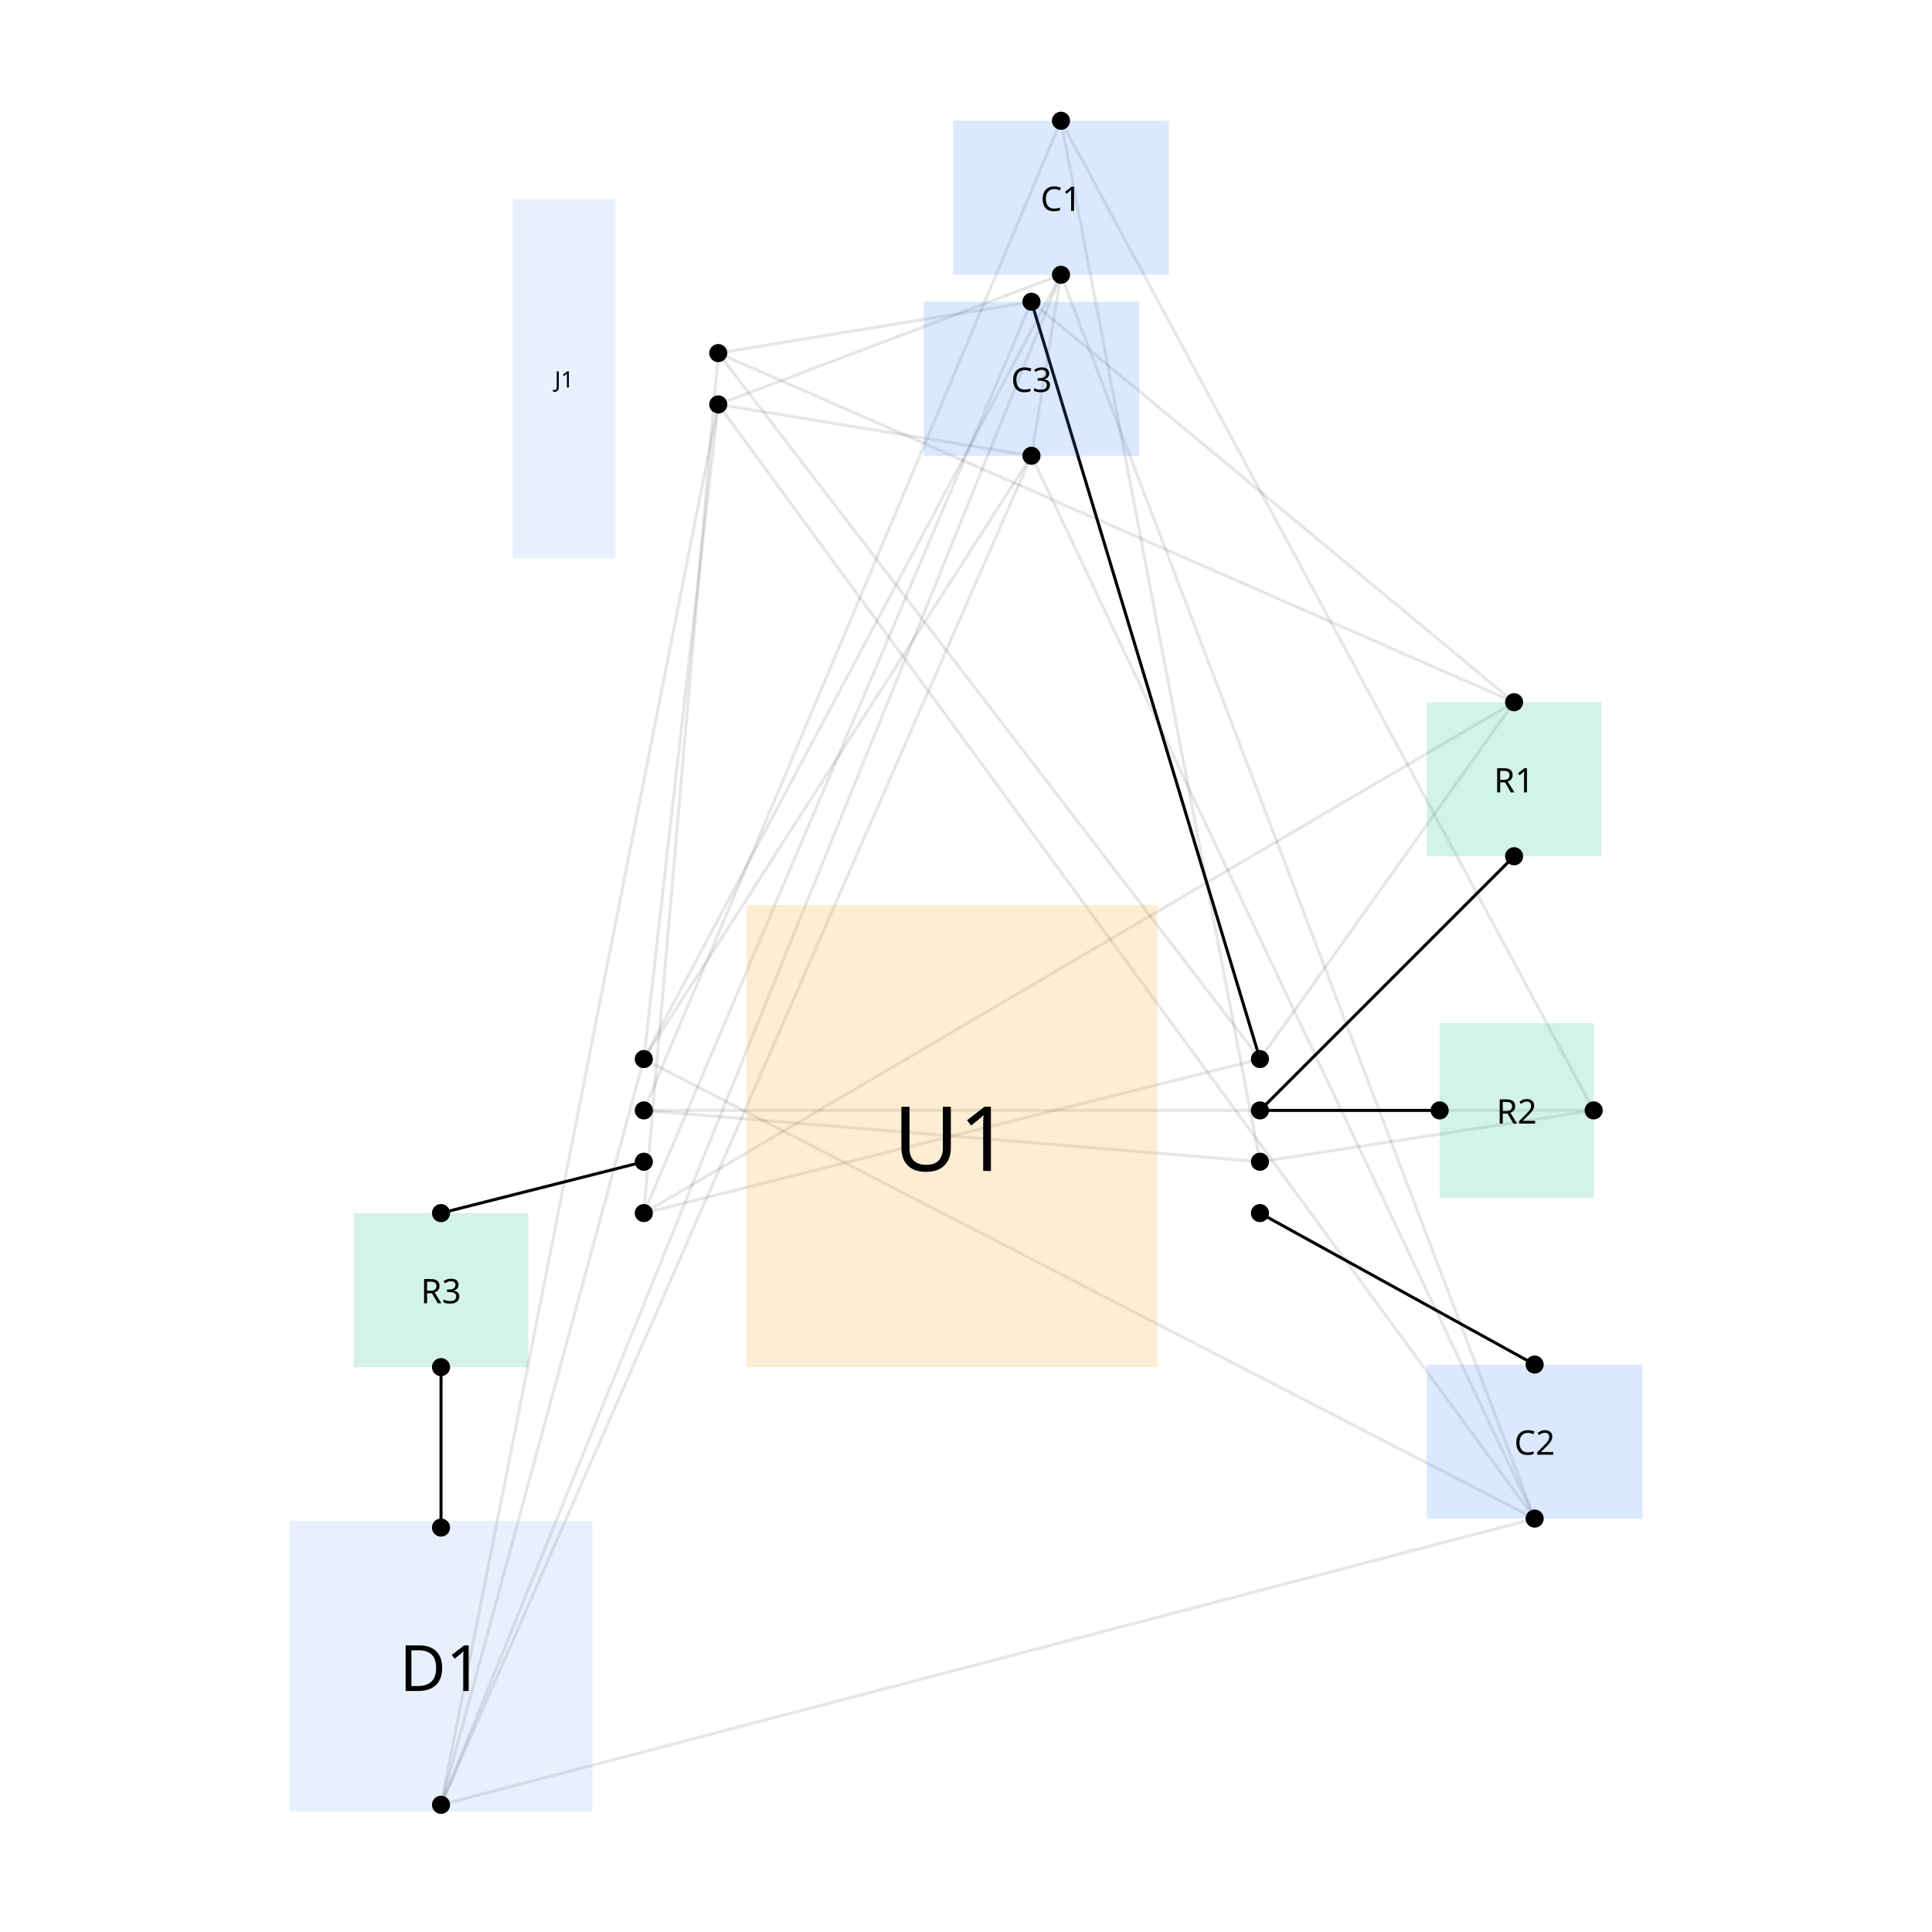
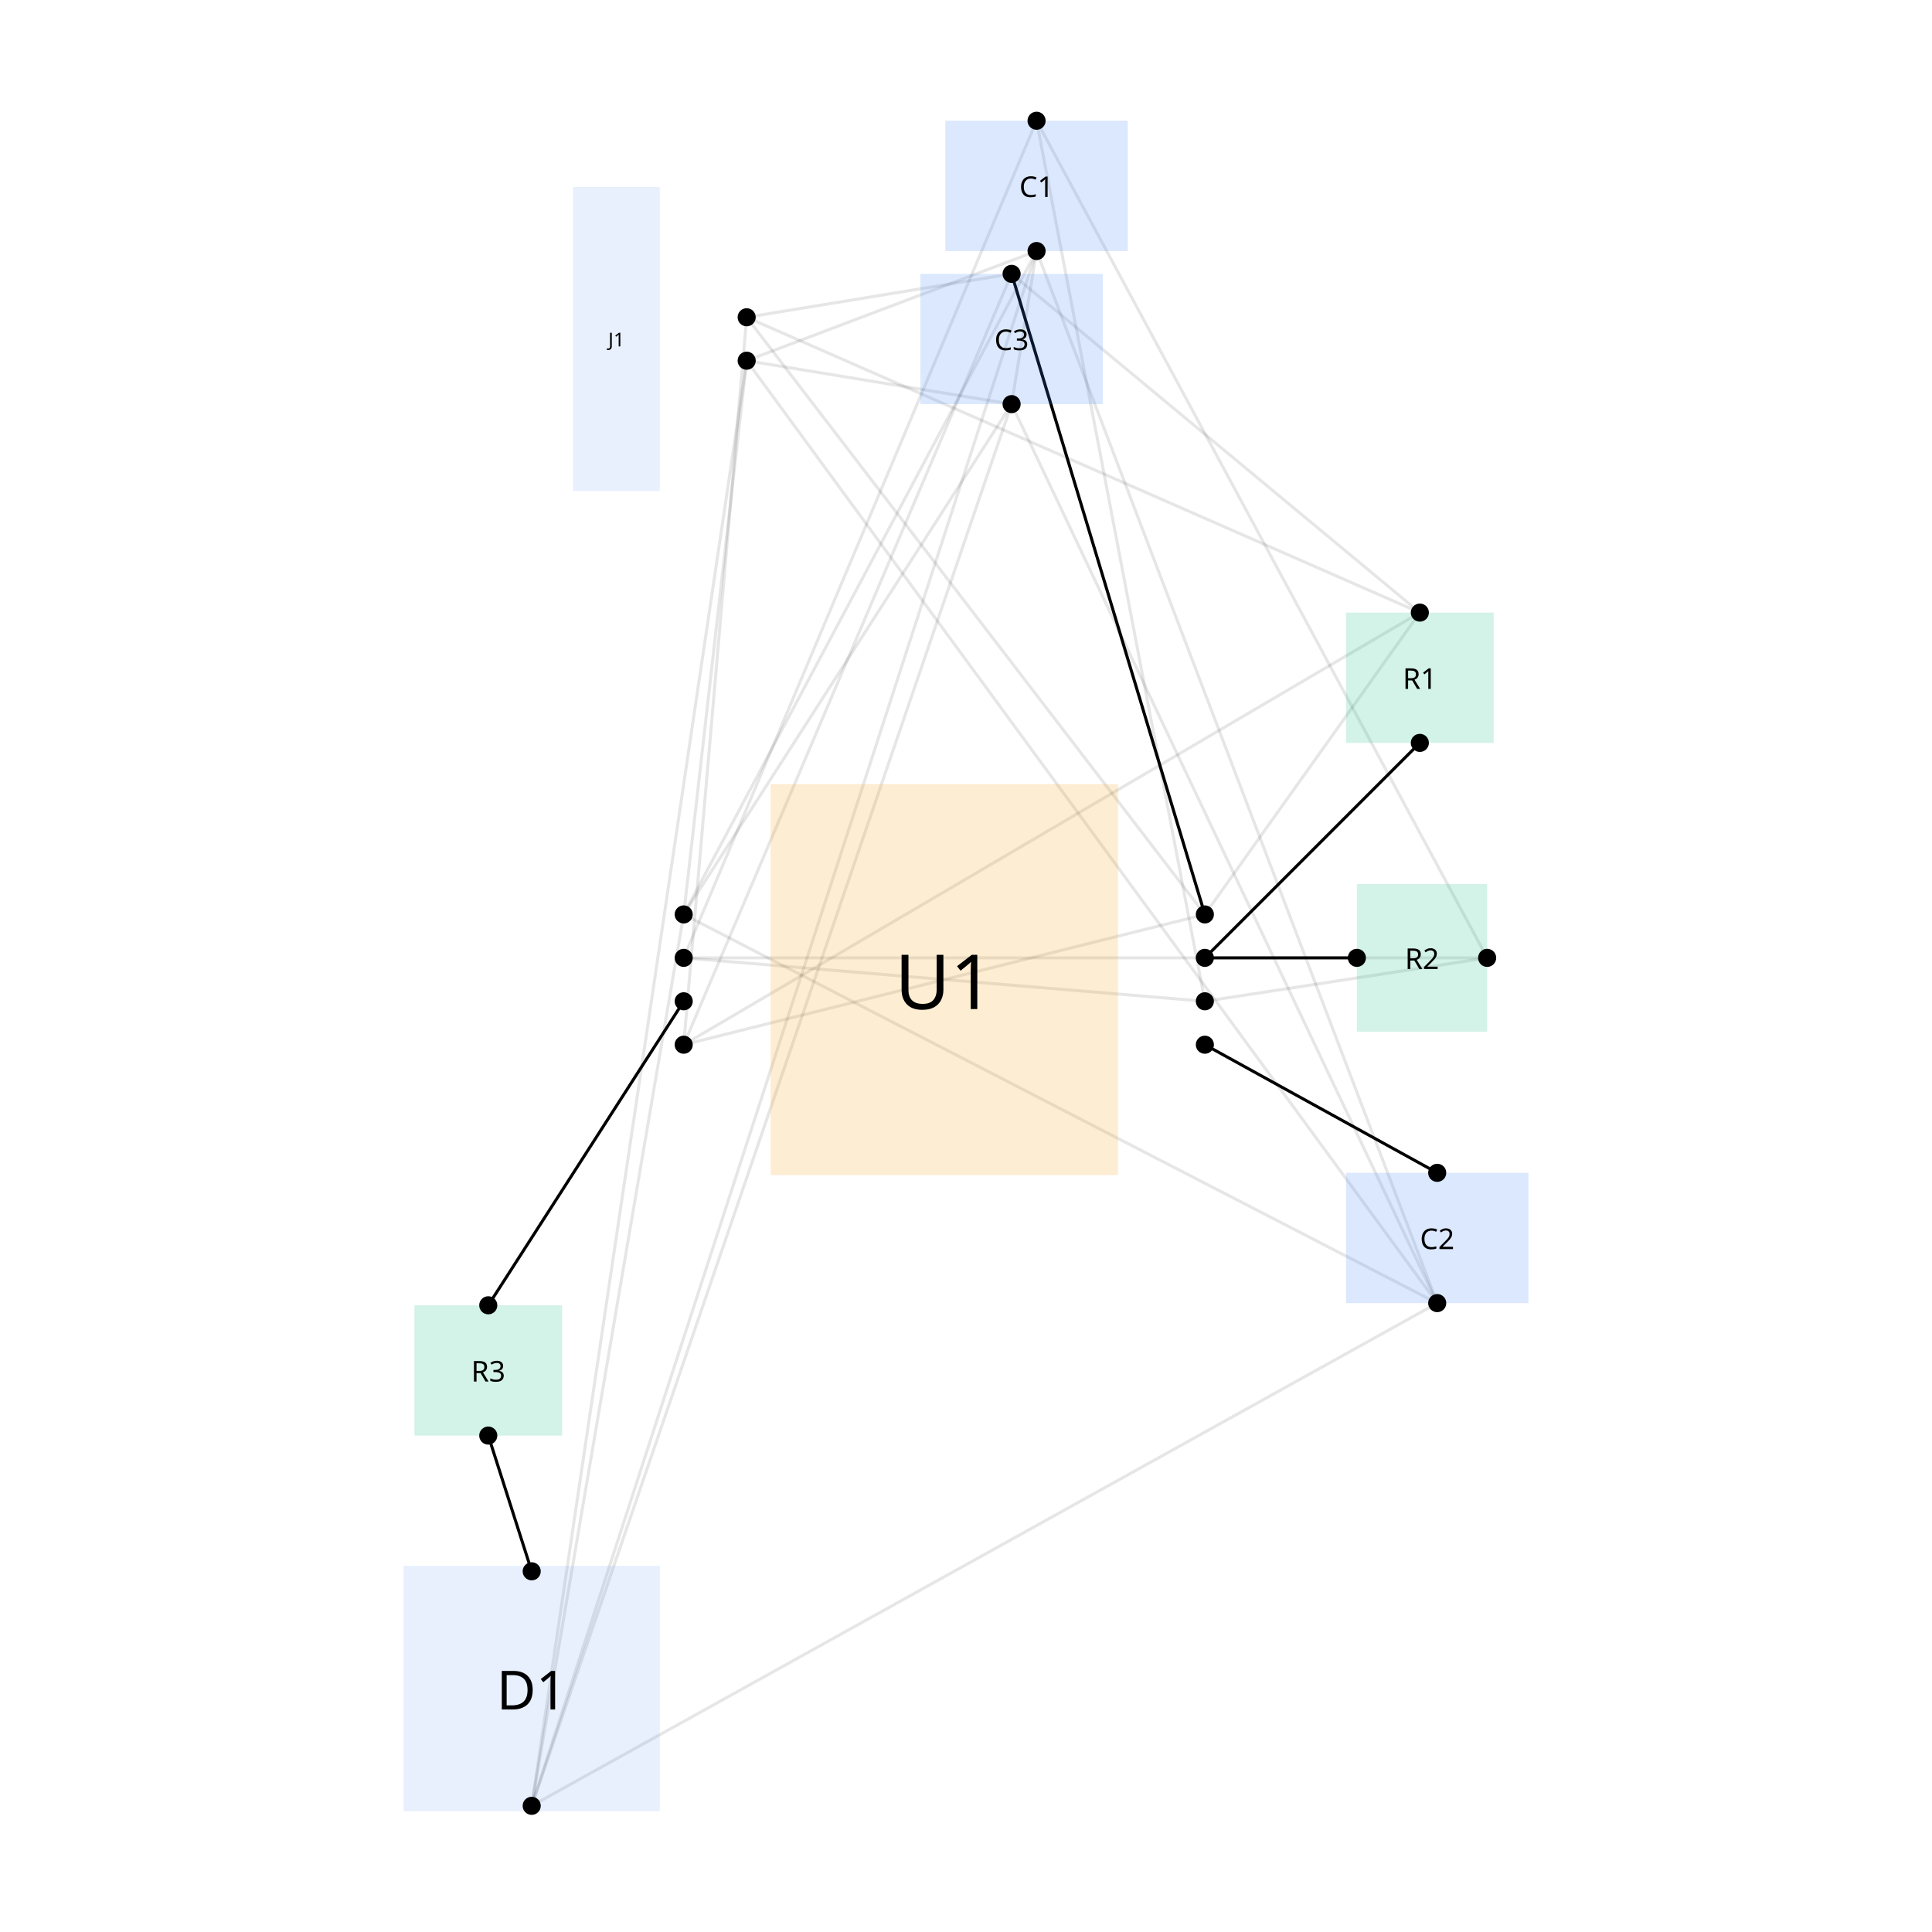
<svg xmlns="http://www.w3.org/2000/svg" width="640" height="640" viewBox="0 0 640 640">
  <rect width="100%" height="100%" fill="white" />
  <g>
-     <polyline data-points="-1.0000000000000002,0.3224999999999998 -0.7099999999999997,2.8724999999999996" data-type="line" data-label="" points="213.273,350.828 237.935,133.971" fill="none" stroke="rgba(0,0,0,0.1)" stroke-width="1px" />
-   </g>
-   <g>
-     <polyline data-points="-1.0000000000000002,0.3224999999999998 0.625,3.3774999999999995" data-type="line" data-label="" points="213.273,350.828 351.465,91.025" fill="none" stroke="rgba(0,0,0,0.1)" stroke-width="1px" />
-   </g>
-   <g>
-     <polyline data-points="-1.0000000000000002,0.3224999999999998 2.4699999999999998,-1.4675000000000002" data-type="line" data-label="" points="213.273,350.828 508.368,503.052" fill="none" stroke="rgba(0,0,0,0.1)" stroke-width="1px" />
-   </g>
-   <g>
-     <polyline data-points="-1.0000000000000002,0.3224999999999998 0.5100000000000002,2.6725" data-type="line" data-label="" points="213.273,350.828 341.686,150.979" fill="none" stroke="rgba(0,0,0,0.1)" stroke-width="1px" />
-   </g>
-   <g>
-     <polyline data-points="-1.0000000000000002,0.3224999999999998 -1.7900000000000003,-2.5824999999999996" data-type="line" data-label="" points="213.273,350.828 146.09,597.874" fill="none" stroke="rgba(0,0,0,0.1)" stroke-width="1px" />
-   </g>
-   <g>
-     <polyline data-points="-0.7099999999999997,2.8724999999999996 0.625,3.3774999999999995" data-type="line" data-label="" points="237.935,133.971 351.465,91.025" fill="none" stroke="rgba(0,0,0,0.1)" stroke-width="1px" />
-   </g>
-   <g>
-     <polyline data-points="-0.7099999999999997,2.8724999999999996 2.4699999999999998,-1.4675000000000002" data-type="line" data-label="" points="237.935,133.971 508.368,503.052" fill="none" stroke="rgba(0,0,0,0.1)" stroke-width="1px" />
-   </g>
-   <g>
-     <polyline data-points="-0.7099999999999997,2.8724999999999996 0.5100000000000002,2.6725" data-type="line" data-label="" points="237.935,133.971 341.686,150.979" fill="none" stroke="rgba(0,0,0,0.1)" stroke-width="1px" />
-   </g>
-   <g>
-     <polyline data-points="-0.7099999999999997,2.8724999999999996 -1.7900000000000003,-2.5824999999999996" data-type="line" data-label="" points="237.935,133.971 146.09,597.874" fill="none" stroke="rgba(0,0,0,0.1)" stroke-width="1px" />
-   </g>
-   <g>
-     <polyline data-points="0.625,3.3774999999999995 2.4699999999999998,-1.4675000000000002" data-type="line" data-label="" points="351.465,91.025 508.368,503.052" fill="none" stroke="rgba(0,0,0,0.1)" stroke-width="1px" />
-   </g>
-   <g>
-     <polyline data-points="0.625,3.3774999999999995 0.5100000000000002,2.6725" data-type="line" data-label="" points="351.465,91.025 341.686,150.979" fill="none" stroke="rgba(0,0,0,0.1)" stroke-width="1px" />
-   </g>
-   <g>
-     <polyline data-points="0.625,3.3774999999999995 -1.7900000000000003,-2.5824999999999996" data-type="line" data-label="" points="351.465,91.025 146.09,597.874" fill="none" stroke="rgba(0,0,0,0.1)" stroke-width="1px" />
-   </g>
-   <g>
-     <polyline data-points="2.4699999999999998,-1.4675000000000002 0.5100000000000002,2.6725" data-type="line" data-label="" points="508.368,503.052 341.686,150.979" fill="none" stroke="rgba(0,0,0,0.1)" stroke-width="1px" />
-   </g>
-   <g>
-     <polyline data-points="2.4699999999999998,-1.4675000000000002 -1.7900000000000003,-2.5824999999999996" data-type="line" data-label="" points="508.368,503.052 146.09,597.874" fill="none" stroke="rgba(0,0,0,0.1)" stroke-width="1px" />
-   </g>
-   <g>
-     <polyline data-points="0.5100000000000002,2.6725 -1.7900000000000003,-2.5824999999999996" data-type="line" data-label="" points="341.686,150.979 146.09,597.874" fill="none" stroke="rgba(0,0,0,0.1)" stroke-width="1px" />
-   </g>
-   <g>
-     <polyline data-points="-1.0000000000000002,0.12249999999999978 1.4000000000000001,-0.07750000000000029" data-type="line" data-label="" points="213.273,367.836 417.373,384.844" fill="none" stroke="rgba(0,0,0,0.1)" stroke-width="1px" />
-   </g>
-   <g>
-     <polyline data-points="-1.0000000000000002,0.12249999999999978 2.7,0.12249999999999983" data-type="line" data-label="" points="213.273,367.836 527.927,367.836" fill="none" stroke="rgba(0,0,0,0.1)" stroke-width="1px" />
-   </g>
-   <g>
-     <polyline data-points="-1.0000000000000002,0.12249999999999978 0.625,3.977499999999999" data-type="line" data-label="" points="213.273,367.836 351.465,40" fill="none" stroke="rgba(0,0,0,0.1)" stroke-width="1px" />
-   </g>
-   <g>
-     <polyline data-points="1.4000000000000001,-0.07750000000000029 2.7,0.12249999999999983" data-type="line" data-label="" points="417.373,384.844 527.927,367.836" fill="none" stroke="rgba(0,0,0,0.1)" stroke-width="1px" />
-   </g>
-   <g>
-     <polyline data-points="1.4000000000000001,-0.07750000000000029 0.625,3.977499999999999" data-type="line" data-label="" points="417.373,384.844 351.465,40" fill="none" stroke="rgba(0,0,0,0.1)" stroke-width="1px" />
-   </g>
-   <g>
-     <polyline data-points="2.7,0.12249999999999983 0.625,3.977499999999999" data-type="line" data-label="" points="527.927,367.836 351.465,40" fill="none" stroke="rgba(0,0,0,0.1)" stroke-width="1px" />
-   </g>
-   <g>
-     <polyline data-points="-1.0000000000000002,-0.2775000000000003 1.4000000000000001,0.3224999999999998" data-type="line" data-label="" points="213.273,401.853 417.373,350.828" fill="none" stroke="rgba(0,0,0,0.1)" stroke-width="1px" />
-   </g>
-   <g>
-     <polyline data-points="-1.0000000000000002,-0.2775000000000003 -0.7099999999999997,3.0725" data-type="line" data-label="" points="213.273,401.853 237.935,116.963" fill="none" stroke="rgba(0,0,0,0.1)" stroke-width="1px" />
-   </g>
-   <g>
-     <polyline data-points="-1.0000000000000002,-0.2775000000000003 2.3899999999999997,1.7125" data-type="line" data-label="" points="213.273,401.853 501.564,232.62" fill="none" stroke="rgba(0,0,0,0.1)" stroke-width="1px" />
-   </g>
-   <g>
-     <polyline data-points="-1.0000000000000002,-0.2775000000000003 0.5100000000000002,3.2724999999999995" data-type="line" data-label="" points="213.273,401.853 341.686,99.954" fill="none" stroke="rgba(0,0,0,0.1)" stroke-width="1px" />
-   </g>
-   <g>
-     <polyline data-points="1.4000000000000001,0.3224999999999998 -0.7099999999999997,3.0725" data-type="line" data-label="" points="417.373,350.828 237.935,116.963" fill="none" stroke="rgba(0,0,0,0.1)" stroke-width="1px" />
-   </g>
-   <g>
-     <polyline data-points="1.4000000000000001,0.3224999999999998 2.3899999999999997,1.7125" data-type="line" data-label="" points="417.373,350.828 501.564,232.62" fill="none" stroke="rgba(0,0,0,0.1)" stroke-width="1px" />
-   </g>
-   <g>
-     <polyline data-points="1.4000000000000001,0.3224999999999998 0.5100000000000002,3.2724999999999995" data-type="line" data-label="" points="417.373,350.828 341.686,99.954" fill="none" stroke="rgba(0,0,0,0.1)" stroke-width="1px" />
-   </g>
-   <g>
-     <polyline data-points="-0.7099999999999997,3.0725 2.3899999999999997,1.7125" data-type="line" data-label="" points="237.935,116.963 501.564,232.62" fill="none" stroke="rgba(0,0,0,0.1)" stroke-width="1px" />
-   </g>
-   <g>
-     <polyline data-points="-0.7099999999999997,3.0725 0.5100000000000002,3.2724999999999995" data-type="line" data-label="" points="237.935,116.963 341.686,99.954" fill="none" stroke="rgba(0,0,0,0.1)" stroke-width="1px" />
-   </g>
-   <g>
-     <polyline data-points="2.3899999999999997,1.7125 0.5100000000000002,3.2724999999999995" data-type="line" data-label="" points="501.564,232.62 341.686,99.954" fill="none" stroke="rgba(0,0,0,0.1)" stroke-width="1px" />
-   </g>
-   <g>
-     <polyline data-points="-1.0000000000000002,-0.07750000000000024 -1.7900000000000003,-0.27750000000000036" data-type="line" data-label="" points="213.273,384.844 146.09,401.853" fill="none" stroke="black" stroke-width="1px" />
-   </g>
-   <g>
-     <polyline data-points="0.5100000000000002,3.2724999999999995 1.4000000000000001,0.3224999999999998" data-type="line" data-label="" points="341.686,99.954 417.373,350.828" fill="none" stroke="black" stroke-width="1px" />
-   </g>
-   <g>
-     <polyline data-points="1.4000000000000001,-0.2775000000000003 2.4699999999999998,-0.8675000000000002" data-type="line" data-label="" points="417.373,401.853 508.368,452.027" fill="none" stroke="black" stroke-width="1px" />
-   </g>
-   <g>
-     <polyline data-points="2.3899999999999997,1.1124999999999998 1.4000000000000001,0.12249999999999972" data-type="line" data-label="" points="501.564,283.645 417.373,367.836" fill="none" stroke="black" stroke-width="1px" />
-   </g>
-   <g>
-     <polyline data-points="1.4000000000000001,0.12249999999999972 2.1000000000000005,0.12249999999999983" data-type="line" data-label="" points="417.373,367.836 476.902,367.836" fill="none" stroke="black" stroke-width="1px" />
-   </g>
-   <g>
-     <polyline data-points="-1.7900000000000003,-0.8775000000000004 -1.7900000000000003,-1.5024999999999995" data-type="line" data-label="" points="146.09,452.878 146.09,506.029" fill="none" stroke="black" stroke-width="1px" />
-   </g>
-   <g>
-     <rect data-type="rect" data-label="U1" data-x="0.19999999999999996" data-y="0.022499999999999742" x="247.289" y="299.803" width="136.067" height="153.075" fill="rgba(245, 158, 11, 0.18)" stroke="none" stroke-width="0.012" />
-   </g>
-   <g>
-     <rect data-type="rect" data-label="J1" data-x="-1.3099999999999998" data-y="2.9724999999999997" x="169.901" y="65.938" width="34.017" height="119.058" fill="rgba(59, 130, 246, 0.12)" stroke="none" stroke-width="0.012" />
-   </g>
-   <g>
-     <rect data-type="rect" data-label="R1" data-x="2.3899999999999997" data-y="1.4124999999999999" x="472.65" y="232.62" width="57.828" height="51.025" fill="rgba(16, 185, 129, 0.18)" stroke="none" stroke-width="0.012" />
-   </g>
-   <g>
-     <rect data-type="rect" data-label="R2" data-x="2.4000000000000004" data-y="0.12249999999999983" x="476.902" y="338.922" width="51.025" height="57.828" fill="rgba(16, 185, 129, 0.18)" stroke="none" stroke-width="0.012" />
-   </g>
-   <g>
-     <rect data-type="rect" data-label="R3" data-x="-1.7900000000000003" data-y="-0.5775000000000003" x="117.175" y="401.853" width="57.828" height="51.025" fill="rgba(16, 185, 129, 0.18)" stroke="none" stroke-width="0.012" />
-   </g>
-   <g>
-     <rect data-type="rect" data-label="C1" data-x="0.625" data-y="3.6774999999999993" x="315.748" y="40" width="71.435" height="51.025" fill="rgba(59, 130, 246, 0.18)" stroke="none" stroke-width="0.012" />
-   </g>
-   <g>
-     <rect data-type="rect" data-label="C2" data-x="2.4699999999999998" data-y="-1.1675000000000002" x="472.65" y="452.027" width="71.435" height="51.025" fill="rgba(59, 130, 246, 0.18)" stroke="none" stroke-width="0.012" />
-   </g>
-   <g>
-     <rect data-type="rect" data-label="C3" data-x="0.5100000000000002" data-y="2.9724999999999997" x="305.968" y="99.954" width="71.435" height="51.025" fill="rgba(59, 130, 246, 0.18)" stroke="none" stroke-width="0.012" />
-   </g>
-   <g>
-     <rect data-type="rect" data-label="D1" data-x="-1.7900000000000003" data-y="-2.0424999999999995" x="95.915" y="503.903" width="100.349" height="96.097" fill="rgba(59, 130, 246, 0.12)" stroke="none" stroke-width="0.012" />
-   </g>
-   <text data-type="text" data-label="U1" data-x="0.19999999999999996" data-y="0.022499999999999742" x="315.323" y="376.34" fill="black" font-size="29.765" font-family="sans-serif" text-anchor="middle" dominant-baseline="central">U1</text>
-   <text data-type="text" data-label="J1" data-x="-1.3099999999999998" data-y="2.9724999999999997" x="186.91" y="125.467" fill="black" font-size="7.484" font-family="sans-serif" text-anchor="middle" dominant-baseline="central">J1</text>
-   <text data-type="text" data-label="R1" data-x="2.3899999999999997" data-y="1.4124999999999999" x="501.564" y="258.132" fill="black" font-size="11.226" font-family="sans-serif" text-anchor="middle" dominant-baseline="central">R1</text>
-   <text data-type="text" data-label="R2" data-x="2.4000000000000004" data-y="0.12249999999999983" x="502.415" y="367.836" fill="black" font-size="11.226" font-family="sans-serif" text-anchor="middle" dominant-baseline="central">R2</text>
-   <text data-type="text" data-label="R3" data-x="-1.7900000000000003" data-y="-0.5775000000000003" x="146.09" y="427.365" fill="black" font-size="11.226" font-family="sans-serif" text-anchor="middle" dominant-baseline="central">R3</text>
-   <text data-type="text" data-label="C1" data-x="0.625" data-y="3.6774999999999993" x="351.465" y="65.513" fill="black" font-size="11.226" font-family="sans-serif" text-anchor="middle" dominant-baseline="central">C1</text>
-   <text data-type="text" data-label="C2" data-x="2.4699999999999998" data-y="-1.1675000000000002" x="508.368" y="477.54" fill="black" font-size="11.226" font-family="sans-serif" text-anchor="middle" dominant-baseline="central">C2</text>
-   <text data-type="text" data-label="C3" data-x="0.5100000000000002" data-y="2.9724999999999997" x="341.686" y="125.467" fill="black" font-size="11.226" font-family="sans-serif" text-anchor="middle" dominant-baseline="central">C3</text>
-   <text data-type="text" data-label="D1" data-x="-1.7900000000000003" data-y="-2.0424999999999995" x="146.09" y="551.951" fill="black" font-size="21.141" font-family="sans-serif" text-anchor="middle" dominant-baseline="central">D1</text>
-   <g>
-     <circle data-type="point" data-label="U1.1 (LED_BLINKER_connectivity_net1)" data-x="-1.0000000000000002" data-y="0.3224999999999998" cx="213.273" cy="350.828" r="3" fill="black" />
-   </g>
-   <g>
-     <circle data-type="point" data-label="U1.2 (LED_BLINKER_connectivity_net4)" data-x="-1.0000000000000002" data-y="0.12249999999999978" cx="213.273" cy="367.836" r="3" fill="black" />
-   </g>
-   <g>
-     <circle data-type="point" data-label="U1.3" data-x="-1.0000000000000002" data-y="-0.07750000000000024" cx="213.273" cy="384.844" r="3" fill="black" />
-   </g>
-   <g>
-     <circle data-type="point" data-label="U1.4 (LED_BLINKER_connectivity_net0)" data-x="-1.0000000000000002" data-y="-0.2775000000000003" cx="213.273" cy="401.853" r="3" fill="black" />
-   </g>
-   <g>
-     <circle data-type="point" data-label="U1.5" data-x="1.4000000000000001" data-y="-0.2775000000000003" cx="417.373" cy="401.853" r="3" fill="black" />
-   </g>
-   <g>
-     <circle data-type="point" data-label="U1.6 (LED_BLINKER_connectivity_net4)" data-x="1.4000000000000001" data-y="-0.07750000000000029" cx="417.373" cy="384.844" r="3" fill="black" />
-   </g>
-   <g>
-     <circle data-type="point" data-label="U1.7" data-x="1.4000000000000001" data-y="0.12249999999999972" cx="417.373" cy="367.836" r="3" fill="black" />
-   </g>
-   <g>
-     <circle data-type="point" data-label="U1.8 (LED_BLINKER_connectivity_net0)" data-x="1.4000000000000001" data-y="0.3224999999999998" cx="417.373" cy="350.828" r="3" fill="black" />
-   </g>
-   <g>
-     <circle data-type="point" data-label="J1.1 (LED_BLINKER_connectivity_net0)" data-x="-0.7099999999999997" data-y="3.0725" cx="237.935" cy="116.963" r="3" fill="black" />
-   </g>
-   <g>
-     <circle data-type="point" data-label="J1.2 (LED_BLINKER_connectivity_net1)" data-x="-0.7099999999999997" data-y="2.8724999999999996" cx="237.935" cy="133.971" r="3" fill="black" />
-   </g>
-   <g>
-     <circle data-type="point" data-label="R1.1 (LED_BLINKER_connectivity_net0)" data-x="2.3899999999999997" data-y="1.7125" cx="501.564" cy="232.62" r="3" fill="black" />
-   </g>
-   <g>
-     <circle data-type="point" data-label="R1.2" data-x="2.3899999999999997" data-y="1.1124999999999998" cx="501.564" cy="283.645" r="3" fill="black" />
-   </g>
-   <g>
-     <circle data-type="point" data-label="R2.1" data-x="2.1000000000000005" data-y="0.12249999999999983" cx="476.902" cy="367.836" r="3" fill="black" />
-   </g>
-   <g>
-     <circle data-type="point" data-label="R2.2 (LED_BLINKER_connectivity_net4)" data-x="2.7" data-y="0.12249999999999983" cx="527.927" cy="367.836" r="3" fill="black" />
-   </g>
-   <g>
-     <circle data-type="point" data-label="R3.1" data-x="-1.7900000000000003" data-y="-0.27750000000000036" cx="146.09" cy="401.853" r="3" fill="black" />
-   </g>
-   <g>
-     <circle data-type="point" data-label="R3.2" data-x="-1.7900000000000003" data-y="-0.8775000000000004" cx="146.09" cy="452.878" r="3" fill="black" />
-   </g>
-   <g>
-     <circle data-type="point" data-label="C1.1 (LED_BLINKER_connectivity_net4)" data-x="0.625" data-y="3.977499999999999" cx="351.465" cy="40" r="3" fill="black" />
-   </g>
-   <g>
-     <circle data-type="point" data-label="C1.2 (LED_BLINKER_connectivity_net1)" data-x="0.625" data-y="3.3774999999999995" cx="351.465" cy="91.025" r="3" fill="black" />
-   </g>
-   <g>
-     <circle data-type="point" data-label="C2.1" data-x="2.4699999999999998" data-y="-0.8675000000000002" cx="508.368" cy="452.027" r="3" fill="black" />
-   </g>
-   <g>
-     <circle data-type="point" data-label="C2.2 (LED_BLINKER_connectivity_net1)" data-x="2.4699999999999998" data-y="-1.4675000000000002" cx="508.368" cy="503.052" r="3" fill="black" />
-   </g>
-   <g>
-     <circle data-type="point" data-label="C3.1 (LED_BLINKER_connectivity_net0)" data-x="0.5100000000000002" data-y="3.2724999999999995" cx="341.686" cy="99.954" r="3" fill="black" />
-   </g>
-   <g>
-     <circle data-type="point" data-label="C3.2 (LED_BLINKER_connectivity_net1)" data-x="0.5100000000000002" data-y="2.6725" cx="341.686" cy="150.979" r="3" fill="black" />
-   </g>
-   <g>
-     <circle data-type="point" data-label="D1.1" data-x="-1.7900000000000003" data-y="-1.5024999999999995" cx="146.09" cy="506.029" r="3" fill="black" />
-   </g>
-   <g>
-     <circle data-type="point" data-label="D1.2 (LED_BLINKER_connectivity_net1)" data-x="-1.7900000000000003" data-y="-2.5824999999999996" cx="146.09" cy="597.874" r="3" fill="black" />
+     <polyline data-points="-1.0000000000000002,0.3224999999999998 -0.7099999999999997,2.8724999999999996" data-type="line" data-label="" points="226.487,302.916 247.347,119.486" fill="none" stroke="rgba(0,0,0,0.1)" stroke-width="1px" />
+   </g>
+   <g>
+     <polyline data-points="-1.0000000000000002,0.3224999999999998 0.625,3.3774999999999995" data-type="line" data-label="" points="226.487,302.916 343.378,83.16" fill="none" stroke="rgba(0,0,0,0.1)" stroke-width="1px" />
+   </g>
+   <g>
+     <polyline data-points="-1.0000000000000002,0.3224999999999998 2.4699999999999998,-1.4675000000000002" data-type="line" data-label="" points="226.487,302.916 476.095,431.676" fill="none" stroke="rgba(0,0,0,0.1)" stroke-width="1px" />
+   </g>
+   <g>
+     <polyline data-points="-1.0000000000000002,0.3224999999999998 0.5100000000000002,2.6725" data-type="line" data-label="" points="226.487,302.916 335.106,133.873" fill="none" stroke="rgba(0,0,0,0.1)" stroke-width="1px" />
+   </g>
+   <g>
+     <polyline data-points="-1.0000000000000002,0.3224999999999998 -1.7,-3.7824999999999998" data-type="line" data-label="" points="226.487,302.916 176.134,598.202" fill="none" stroke="rgba(0,0,0,0.1)" stroke-width="1px" />
+   </g>
+   <g>
+     <polyline data-points="-0.7099999999999997,2.8724999999999996 0.625,3.3774999999999995" data-type="line" data-label="" points="247.347,119.486 343.378,83.16" fill="none" stroke="rgba(0,0,0,0.1)" stroke-width="1px" />
+   </g>
+   <g>
+     <polyline data-points="-0.7099999999999997,2.8724999999999996 2.4699999999999998,-1.4675000000000002" data-type="line" data-label="" points="247.347,119.486 476.095,431.676" fill="none" stroke="rgba(0,0,0,0.1)" stroke-width="1px" />
+   </g>
+   <g>
+     <polyline data-points="-0.7099999999999997,2.8724999999999996 0.5100000000000002,2.6725" data-type="line" data-label="" points="247.347,119.486 335.106,133.873" fill="none" stroke="rgba(0,0,0,0.1)" stroke-width="1px" />
+   </g>
+   <g>
+     <polyline data-points="-0.7099999999999997,2.8724999999999996 -1.7,-3.7824999999999998" data-type="line" data-label="" points="247.347,119.486 176.134,598.202" fill="none" stroke="rgba(0,0,0,0.1)" stroke-width="1px" />
+   </g>
+   <g>
+     <polyline data-points="0.625,3.3774999999999995 2.4699999999999998,-1.4675000000000002" data-type="line" data-label="" points="343.378,83.16 476.095,431.676" fill="none" stroke="rgba(0,0,0,0.1)" stroke-width="1px" />
+   </g>
+   <g>
+     <polyline data-points="0.625,3.3774999999999995 0.5100000000000002,2.6725" data-type="line" data-label="" points="343.378,83.16 335.106,133.873" fill="none" stroke="rgba(0,0,0,0.1)" stroke-width="1px" />
+   </g>
+   <g>
+     <polyline data-points="0.625,3.3774999999999995 -1.7,-3.7824999999999998" data-type="line" data-label="" points="343.378,83.16 176.134,598.202" fill="none" stroke="rgba(0,0,0,0.1)" stroke-width="1px" />
+   </g>
+   <g>
+     <polyline data-points="2.4699999999999998,-1.4675000000000002 0.5100000000000002,2.6725" data-type="line" data-label="" points="476.095,431.676 335.106,133.873" fill="none" stroke="rgba(0,0,0,0.1)" stroke-width="1px" />
+   </g>
+   <g>
+     <polyline data-points="2.4699999999999998,-1.4675000000000002 -1.7,-3.7824999999999998" data-type="line" data-label="" points="476.095,431.676 176.134,598.202" fill="none" stroke="rgba(0,0,0,0.1)" stroke-width="1px" />
+   </g>
+   <g>
+     <polyline data-points="0.5100000000000002,2.6725 -1.7,-3.7824999999999998" data-type="line" data-label="" points="335.106,133.873 176.134,598.202" fill="none" stroke="rgba(0,0,0,0.1)" stroke-width="1px" />
+   </g>
+   <g>
+     <polyline data-points="-1.0000000000000002,0.12249999999999978 1.4000000000000001,-0.07750000000000029" data-type="line" data-label="" points="226.487,317.303 399.127,331.689" fill="none" stroke="rgba(0,0,0,0.1)" stroke-width="1px" />
+   </g>
+   <g>
+     <polyline data-points="-1.0000000000000002,0.12249999999999978 2.7,0.12249999999999983" data-type="line" data-label="" points="226.487,317.303 492.64,317.303" fill="none" stroke="rgba(0,0,0,0.1)" stroke-width="1px" />
+   </g>
+   <g>
+     <polyline data-points="-1.0000000000000002,0.12249999999999978 0.625,3.977499999999999" data-type="line" data-label="" points="226.487,317.303 343.378,40" fill="none" stroke="rgba(0,0,0,0.1)" stroke-width="1px" />
+   </g>
+   <g>
+     <polyline data-points="1.4000000000000001,-0.07750000000000029 2.7,0.12249999999999983" data-type="line" data-label="" points="399.127,331.689 492.64,317.303" fill="none" stroke="rgba(0,0,0,0.1)" stroke-width="1px" />
+   </g>
+   <g>
+     <polyline data-points="1.4000000000000001,-0.07750000000000029 0.625,3.977499999999999" data-type="line" data-label="" points="399.127,331.689 343.378,40" fill="none" stroke="rgba(0,0,0,0.1)" stroke-width="1px" />
+   </g>
+   <g>
+     <polyline data-points="2.7,0.12249999999999983 0.625,3.977499999999999" data-type="line" data-label="" points="492.64,317.303 343.378,40" fill="none" stroke="rgba(0,0,0,0.1)" stroke-width="1px" />
+   </g>
+   <g>
+     <polyline data-points="-1.0000000000000002,-0.2775000000000003 1.4000000000000001,0.3224999999999998" data-type="line" data-label="" points="226.487,346.076 399.127,302.916" fill="none" stroke="rgba(0,0,0,0.1)" stroke-width="1px" />
+   </g>
+   <g>
+     <polyline data-points="-1.0000000000000002,-0.2775000000000003 -0.7099999999999997,3.0725" data-type="line" data-label="" points="226.487,346.076 247.347,105.1" fill="none" stroke="rgba(0,0,0,0.1)" stroke-width="1px" />
+   </g>
+   <g>
+     <polyline data-points="-1.0000000000000002,-0.2775000000000003 2.3899999999999997,1.7125" data-type="line" data-label="" points="226.487,346.076 470.34,202.929" fill="none" stroke="rgba(0,0,0,0.1)" stroke-width="1px" />
+   </g>
+   <g>
+     <polyline data-points="-1.0000000000000002,-0.2775000000000003 0.5100000000000002,3.2724999999999995" data-type="line" data-label="" points="226.487,346.076 335.106,90.713" fill="none" stroke="rgba(0,0,0,0.1)" stroke-width="1px" />
+   </g>
+   <g>
+     <polyline data-points="1.4000000000000001,0.3224999999999998 -0.7099999999999997,3.0725" data-type="line" data-label="" points="399.127,302.916 247.347,105.1" fill="none" stroke="rgba(0,0,0,0.1)" stroke-width="1px" />
+   </g>
+   <g>
+     <polyline data-points="1.4000000000000001,0.3224999999999998 2.3899999999999997,1.7125" data-type="line" data-label="" points="399.127,302.916 470.34,202.929" fill="none" stroke="rgba(0,0,0,0.1)" stroke-width="1px" />
+   </g>
+   <g>
+     <polyline data-points="1.4000000000000001,0.3224999999999998 0.5100000000000002,3.2724999999999995" data-type="line" data-label="" points="399.127,302.916 335.106,90.713" fill="none" stroke="rgba(0,0,0,0.1)" stroke-width="1px" />
+   </g>
+   <g>
+     <polyline data-points="-0.7099999999999997,3.0725 2.3899999999999997,1.7125" data-type="line" data-label="" points="247.347,105.1 470.34,202.929" fill="none" stroke="rgba(0,0,0,0.1)" stroke-width="1px" />
+   </g>
+   <g>
+     <polyline data-points="-0.7099999999999997,3.0725 0.5100000000000002,3.2724999999999995" data-type="line" data-label="" points="247.347,105.1 335.106,90.713" fill="none" stroke="rgba(0,0,0,0.1)" stroke-width="1px" />
+   </g>
+   <g>
+     <polyline data-points="2.3899999999999997,1.7125 0.5100000000000002,3.2724999999999995" data-type="line" data-label="" points="470.34,202.929 335.106,90.713" fill="none" stroke="rgba(0,0,0,0.1)" stroke-width="1px" />
+   </g>
+   <g>
+     <polyline data-points="-1.0000000000000002,-0.07750000000000024 -1.9,-1.4775000000000003" data-type="line" data-label="" points="226.487,331.689 161.747,432.396" fill="none" stroke="black" stroke-width="1px" />
+   </g>
+   <g>
+     <polyline data-points="0.5100000000000002,3.2724999999999995 1.4000000000000001,0.3224999999999998" data-type="line" data-label="" points="335.106,90.713 399.127,302.916" fill="none" stroke="black" stroke-width="1px" />
+   </g>
+   <g>
+     <polyline data-points="1.4000000000000001,-0.2775000000000003 2.4699999999999998,-0.8675000000000002" data-type="line" data-label="" points="399.127,346.076 476.095,388.516" fill="none" stroke="black" stroke-width="1px" />
+   </g>
+   <g>
+     <polyline data-points="2.3899999999999997,1.1124999999999998 1.4000000000000001,0.12249999999999972" data-type="line" data-label="" points="470.34,246.089 399.127,317.303" fill="none" stroke="black" stroke-width="1px" />
+   </g>
+   <g>
+     <polyline data-points="1.4000000000000001,0.12249999999999972 2.1000000000000005,0.12249999999999983" data-type="line" data-label="" points="399.127,317.303 449.48,317.303" fill="none" stroke="black" stroke-width="1px" />
+   </g>
+   <g>
+     <polyline data-points="-1.9,-2.0775 -1.7,-2.7024999999999997" data-type="line" data-label="" points="161.747,475.556 176.134,520.514" fill="none" stroke="black" stroke-width="1px" />
+   </g>
+   <g>
+     <rect data-type="rect" data-label="U1" data-x="0.19999999999999996" data-y="0.022499999999999742" x="255.26" y="259.756" width="115.093" height="129.48" fill="rgba(245, 158, 11, 0.18)" stroke="none" stroke-width="0.014" />
+   </g>
+   <g>
+     <rect data-type="rect" data-label="J1" data-x="-1.3099999999999998" data-y="2.9724999999999997" x="189.801" y="61.94" width="28.773" height="100.706" fill="rgba(59, 130, 246, 0.12)" stroke="none" stroke-width="0.014" />
+   </g>
+   <g>
+     <rect data-type="rect" data-label="R1" data-x="2.3899999999999997" data-y="1.4124999999999999" x="445.883" y="202.929" width="48.915" height="43.16" fill="rgba(16, 185, 129, 0.18)" stroke="none" stroke-width="0.014" />
+   </g>
+   <g>
+     <rect data-type="rect" data-label="R2" data-x="2.4000000000000004" data-y="0.12249999999999983" x="449.48" y="292.845" width="43.16" height="48.915" fill="rgba(16, 185, 129, 0.18)" stroke="none" stroke-width="0.014" />
+   </g>
+   <g>
+     <rect data-type="rect" data-label="R3" data-x="-1.9" data-y="-1.7775000000000003" x="137.29" y="432.396" width="48.915" height="43.16" fill="rgba(16, 185, 129, 0.18)" stroke="none" stroke-width="0.014" />
+   </g>
+   <g>
+     <rect data-type="rect" data-label="C1" data-x="0.625" data-y="3.6774999999999993" x="313.166" y="40" width="60.424" height="43.16" fill="rgba(59, 130, 246, 0.18)" stroke="none" stroke-width="0.014" />
+   </g>
+   <g>
+     <rect data-type="rect" data-label="C2" data-x="2.4699999999999998" data-y="-1.1675000000000002" x="445.883" y="388.516" width="60.424" height="43.16" fill="rgba(59, 130, 246, 0.18)" stroke="none" stroke-width="0.014" />
+   </g>
+   <g>
+     <rect data-type="rect" data-label="C3" data-x="0.5100000000000002" data-y="2.9724999999999997" x="304.894" y="90.713" width="60.424" height="43.16" fill="rgba(59, 130, 246, 0.18)" stroke="none" stroke-width="0.014" />
+   </g>
+   <g>
+     <rect data-type="rect" data-label="D1" data-x="-1.7" data-y="-3.2424999999999997" x="133.693" y="518.715" width="84.881" height="81.285" fill="rgba(59, 130, 246, 0.12)" stroke="none" stroke-width="0.014" />
+   </g>
+   <text data-type="text" data-label="U1" data-x="0.19999999999999996" data-y="0.022499999999999742" x="312.807" y="324.496" fill="black" font-size="25.177" font-family="sans-serif" text-anchor="middle" dominant-baseline="central">U1</text>
+   <text data-type="text" data-label="J1" data-x="-1.3099999999999998" data-y="2.9724999999999997" x="204.188" y="112.293" fill="black" font-size="6.33" font-family="sans-serif" text-anchor="middle" dominant-baseline="central">J1</text>
+   <text data-type="text" data-label="R1" data-x="2.3899999999999997" data-y="1.4124999999999999" x="470.34" y="224.509" fill="black" font-size="9.495" font-family="sans-serif" text-anchor="middle" dominant-baseline="central">R1</text>
+   <text data-type="text" data-label="R2" data-x="2.4000000000000004" data-y="0.12249999999999983" x="471.06" y="317.303" fill="black" font-size="9.495" font-family="sans-serif" text-anchor="middle" dominant-baseline="central">R2</text>
+   <text data-type="text" data-label="R3" data-x="-1.9" data-y="-1.7775000000000003" x="161.747" y="453.976" fill="black" font-size="9.495" font-family="sans-serif" text-anchor="middle" dominant-baseline="central">R3</text>
+   <text data-type="text" data-label="C1" data-x="0.625" data-y="3.6774999999999993" x="343.378" y="61.58" fill="black" font-size="9.495" font-family="sans-serif" text-anchor="middle" dominant-baseline="central">C1</text>
+   <text data-type="text" data-label="C2" data-x="2.4699999999999998" data-y="-1.1675000000000002" x="476.095" y="410.096" fill="black" font-size="9.495" font-family="sans-serif" text-anchor="middle" dominant-baseline="central">C2</text>
+   <text data-type="text" data-label="C3" data-x="0.5100000000000002" data-y="2.9724999999999997" x="335.106" y="112.293" fill="black" font-size="9.495" font-family="sans-serif" text-anchor="middle" dominant-baseline="central">C3</text>
+   <text data-type="text" data-label="D1" data-x="-1.7" data-y="-3.2424999999999997" x="176.134" y="559.358" fill="black" font-size="17.883" font-family="sans-serif" text-anchor="middle" dominant-baseline="central">D1</text>
+   <g>
+     <circle data-type="point" data-label="U1.1 (LED_BLINKER_connectivity_net1)" data-x="-1.0000000000000002" data-y="0.3224999999999998" cx="226.487" cy="302.916" r="3" fill="black" />
+   </g>
+   <g>
+     <circle data-type="point" data-label="U1.2 (LED_BLINKER_connectivity_net4)" data-x="-1.0000000000000002" data-y="0.12249999999999978" cx="226.487" cy="317.303" r="3" fill="black" />
+   </g>
+   <g>
+     <circle data-type="point" data-label="U1.3" data-x="-1.0000000000000002" data-y="-0.07750000000000024" cx="226.487" cy="331.689" r="3" fill="black" />
+   </g>
+   <g>
+     <circle data-type="point" data-label="U1.4 (LED_BLINKER_connectivity_net0)" data-x="-1.0000000000000002" data-y="-0.2775000000000003" cx="226.487" cy="346.076" r="3" fill="black" />
+   </g>
+   <g>
+     <circle data-type="point" data-label="U1.5" data-x="1.4000000000000001" data-y="-0.2775000000000003" cx="399.127" cy="346.076" r="3" fill="black" />
+   </g>
+   <g>
+     <circle data-type="point" data-label="U1.6 (LED_BLINKER_connectivity_net4)" data-x="1.4000000000000001" data-y="-0.07750000000000029" cx="399.127" cy="331.689" r="3" fill="black" />
+   </g>
+   <g>
+     <circle data-type="point" data-label="U1.7" data-x="1.4000000000000001" data-y="0.12249999999999972" cx="399.127" cy="317.303" r="3" fill="black" />
+   </g>
+   <g>
+     <circle data-type="point" data-label="U1.8 (LED_BLINKER_connectivity_net0)" data-x="1.4000000000000001" data-y="0.3224999999999998" cx="399.127" cy="302.916" r="3" fill="black" />
+   </g>
+   <g>
+     <circle data-type="point" data-label="J1.1 (LED_BLINKER_connectivity_net0)" data-x="-0.7099999999999997" data-y="3.0725" cx="247.347" cy="105.1" r="3" fill="black" />
+   </g>
+   <g>
+     <circle data-type="point" data-label="J1.2 (LED_BLINKER_connectivity_net1)" data-x="-0.7099999999999997" data-y="2.8724999999999996" cx="247.347" cy="119.486" r="3" fill="black" />
+   </g>
+   <g>
+     <circle data-type="point" data-label="R1.1 (LED_BLINKER_connectivity_net0)" data-x="2.3899999999999997" data-y="1.7125" cx="470.34" cy="202.929" r="3" fill="black" />
+   </g>
+   <g>
+     <circle data-type="point" data-label="R1.2" data-x="2.3899999999999997" data-y="1.1124999999999998" cx="470.34" cy="246.089" r="3" fill="black" />
+   </g>
+   <g>
+     <circle data-type="point" data-label="R2.1" data-x="2.1000000000000005" data-y="0.12249999999999983" cx="449.48" cy="317.303" r="3" fill="black" />
+   </g>
+   <g>
+     <circle data-type="point" data-label="R2.2 (LED_BLINKER_connectivity_net4)" data-x="2.7" data-y="0.12249999999999983" cx="492.64" cy="317.303" r="3" fill="black" />
+   </g>
+   <g>
+     <circle data-type="point" data-label="R3.1" data-x="-1.9" data-y="-1.4775000000000003" cx="161.747" cy="432.396" r="3" fill="black" />
+   </g>
+   <g>
+     <circle data-type="point" data-label="R3.2" data-x="-1.9" data-y="-2.0775" cx="161.747" cy="475.556" r="3" fill="black" />
+   </g>
+   <g>
+     <circle data-type="point" data-label="C1.1 (LED_BLINKER_connectivity_net4)" data-x="0.625" data-y="3.977499999999999" cx="343.378" cy="40" r="3" fill="black" />
+   </g>
+   <g>
+     <circle data-type="point" data-label="C1.2 (LED_BLINKER_connectivity_net1)" data-x="0.625" data-y="3.3774999999999995" cx="343.378" cy="83.16" r="3" fill="black" />
+   </g>
+   <g>
+     <circle data-type="point" data-label="C2.1" data-x="2.4699999999999998" data-y="-0.8675000000000002" cx="476.095" cy="388.516" r="3" fill="black" />
+   </g>
+   <g>
+     <circle data-type="point" data-label="C2.2 (LED_BLINKER_connectivity_net1)" data-x="2.4699999999999998" data-y="-1.4675000000000002" cx="476.095" cy="431.676" r="3" fill="black" />
+   </g>
+   <g>
+     <circle data-type="point" data-label="C3.1 (LED_BLINKER_connectivity_net0)" data-x="0.5100000000000002" data-y="3.2724999999999995" cx="335.106" cy="90.713" r="3" fill="black" />
+   </g>
+   <g>
+     <circle data-type="point" data-label="C3.2 (LED_BLINKER_connectivity_net1)" data-x="0.5100000000000002" data-y="2.6725" cx="335.106" cy="133.873" r="3" fill="black" />
+   </g>
+   <g>
+     <circle data-type="point" data-label="D1.1" data-x="-1.7" data-y="-2.7024999999999997" cx="176.134" cy="520.514" r="3" fill="black" />
+   </g>
+   <g>
+     <circle data-type="point" data-label="D1.2 (LED_BLINKER_connectivity_net1)" data-x="-1.7" data-y="-3.7824999999999998" cx="176.134" cy="598.202" r="3" fill="black" />
  </g>
  <g id="crosshair" style="display: none">
    <line id="crosshair-h" y1="0" y2="640" stroke="#666" stroke-width="0.5" />
    <line id="crosshair-v" x1="0" x2="640" stroke="#666" stroke-width="0.5" />
    <text id="coordinates" font-family="monospace" font-size="12" fill="#666" />
  </g>
</svg>
